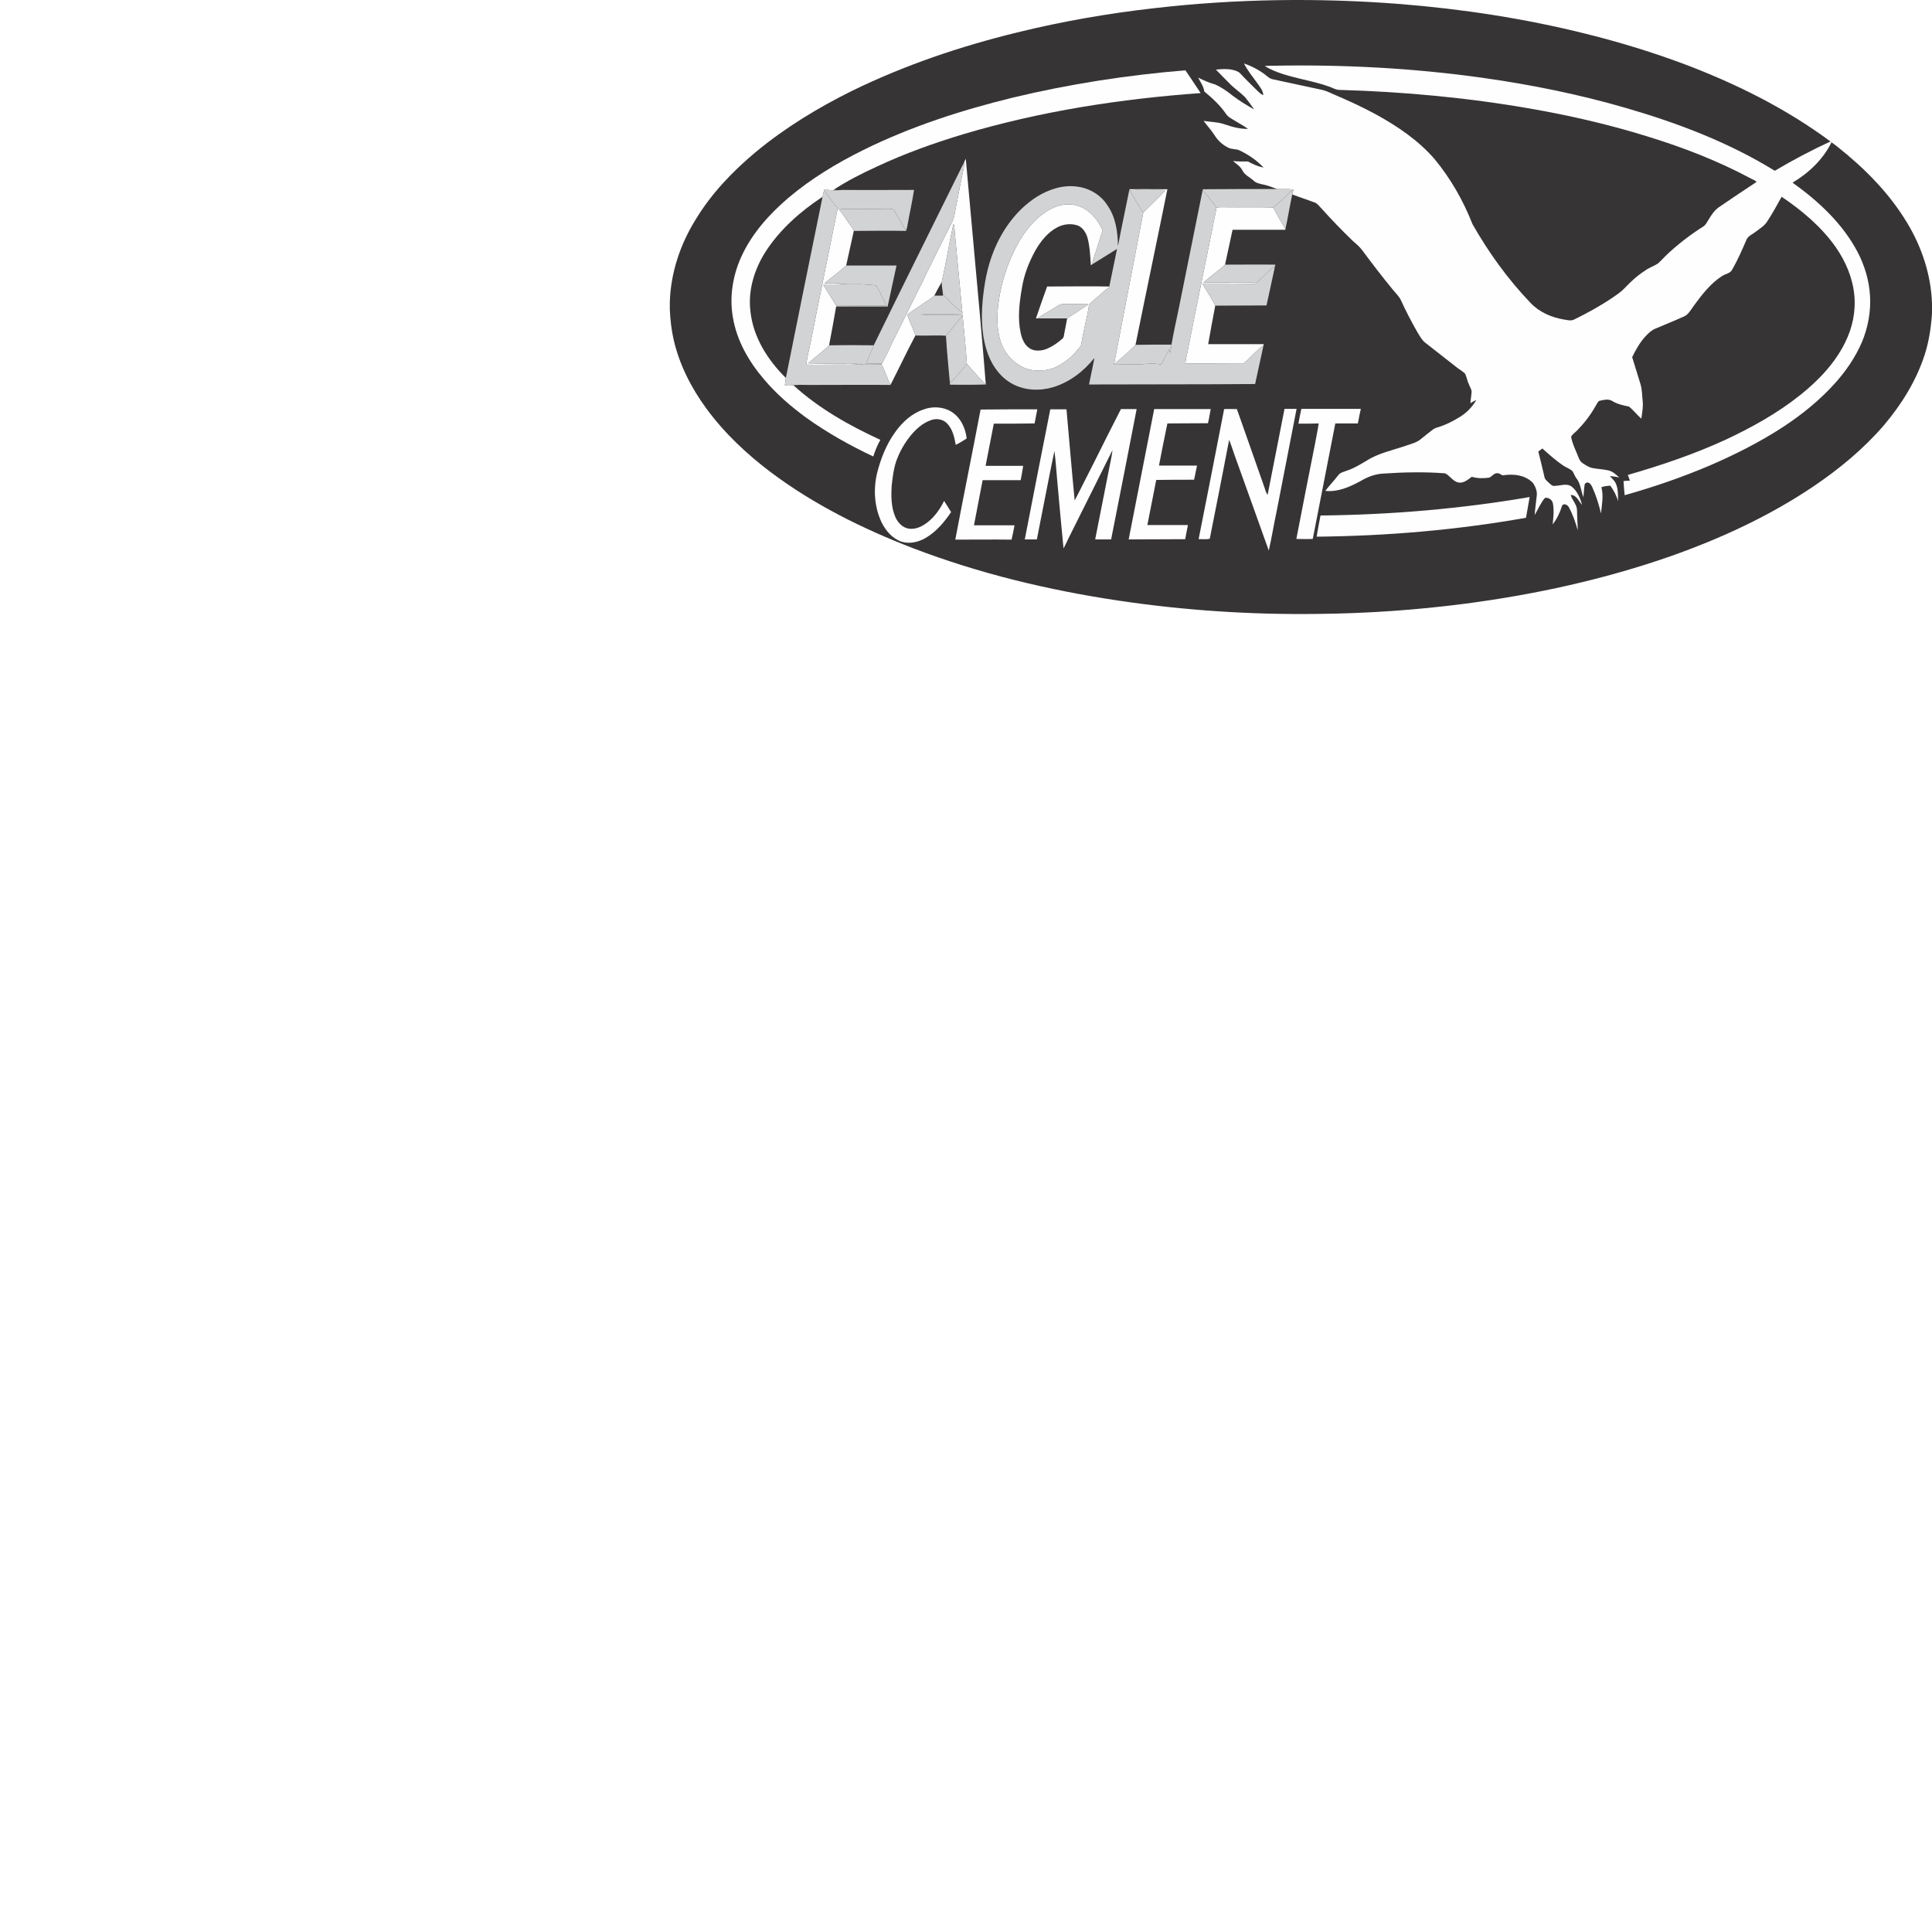
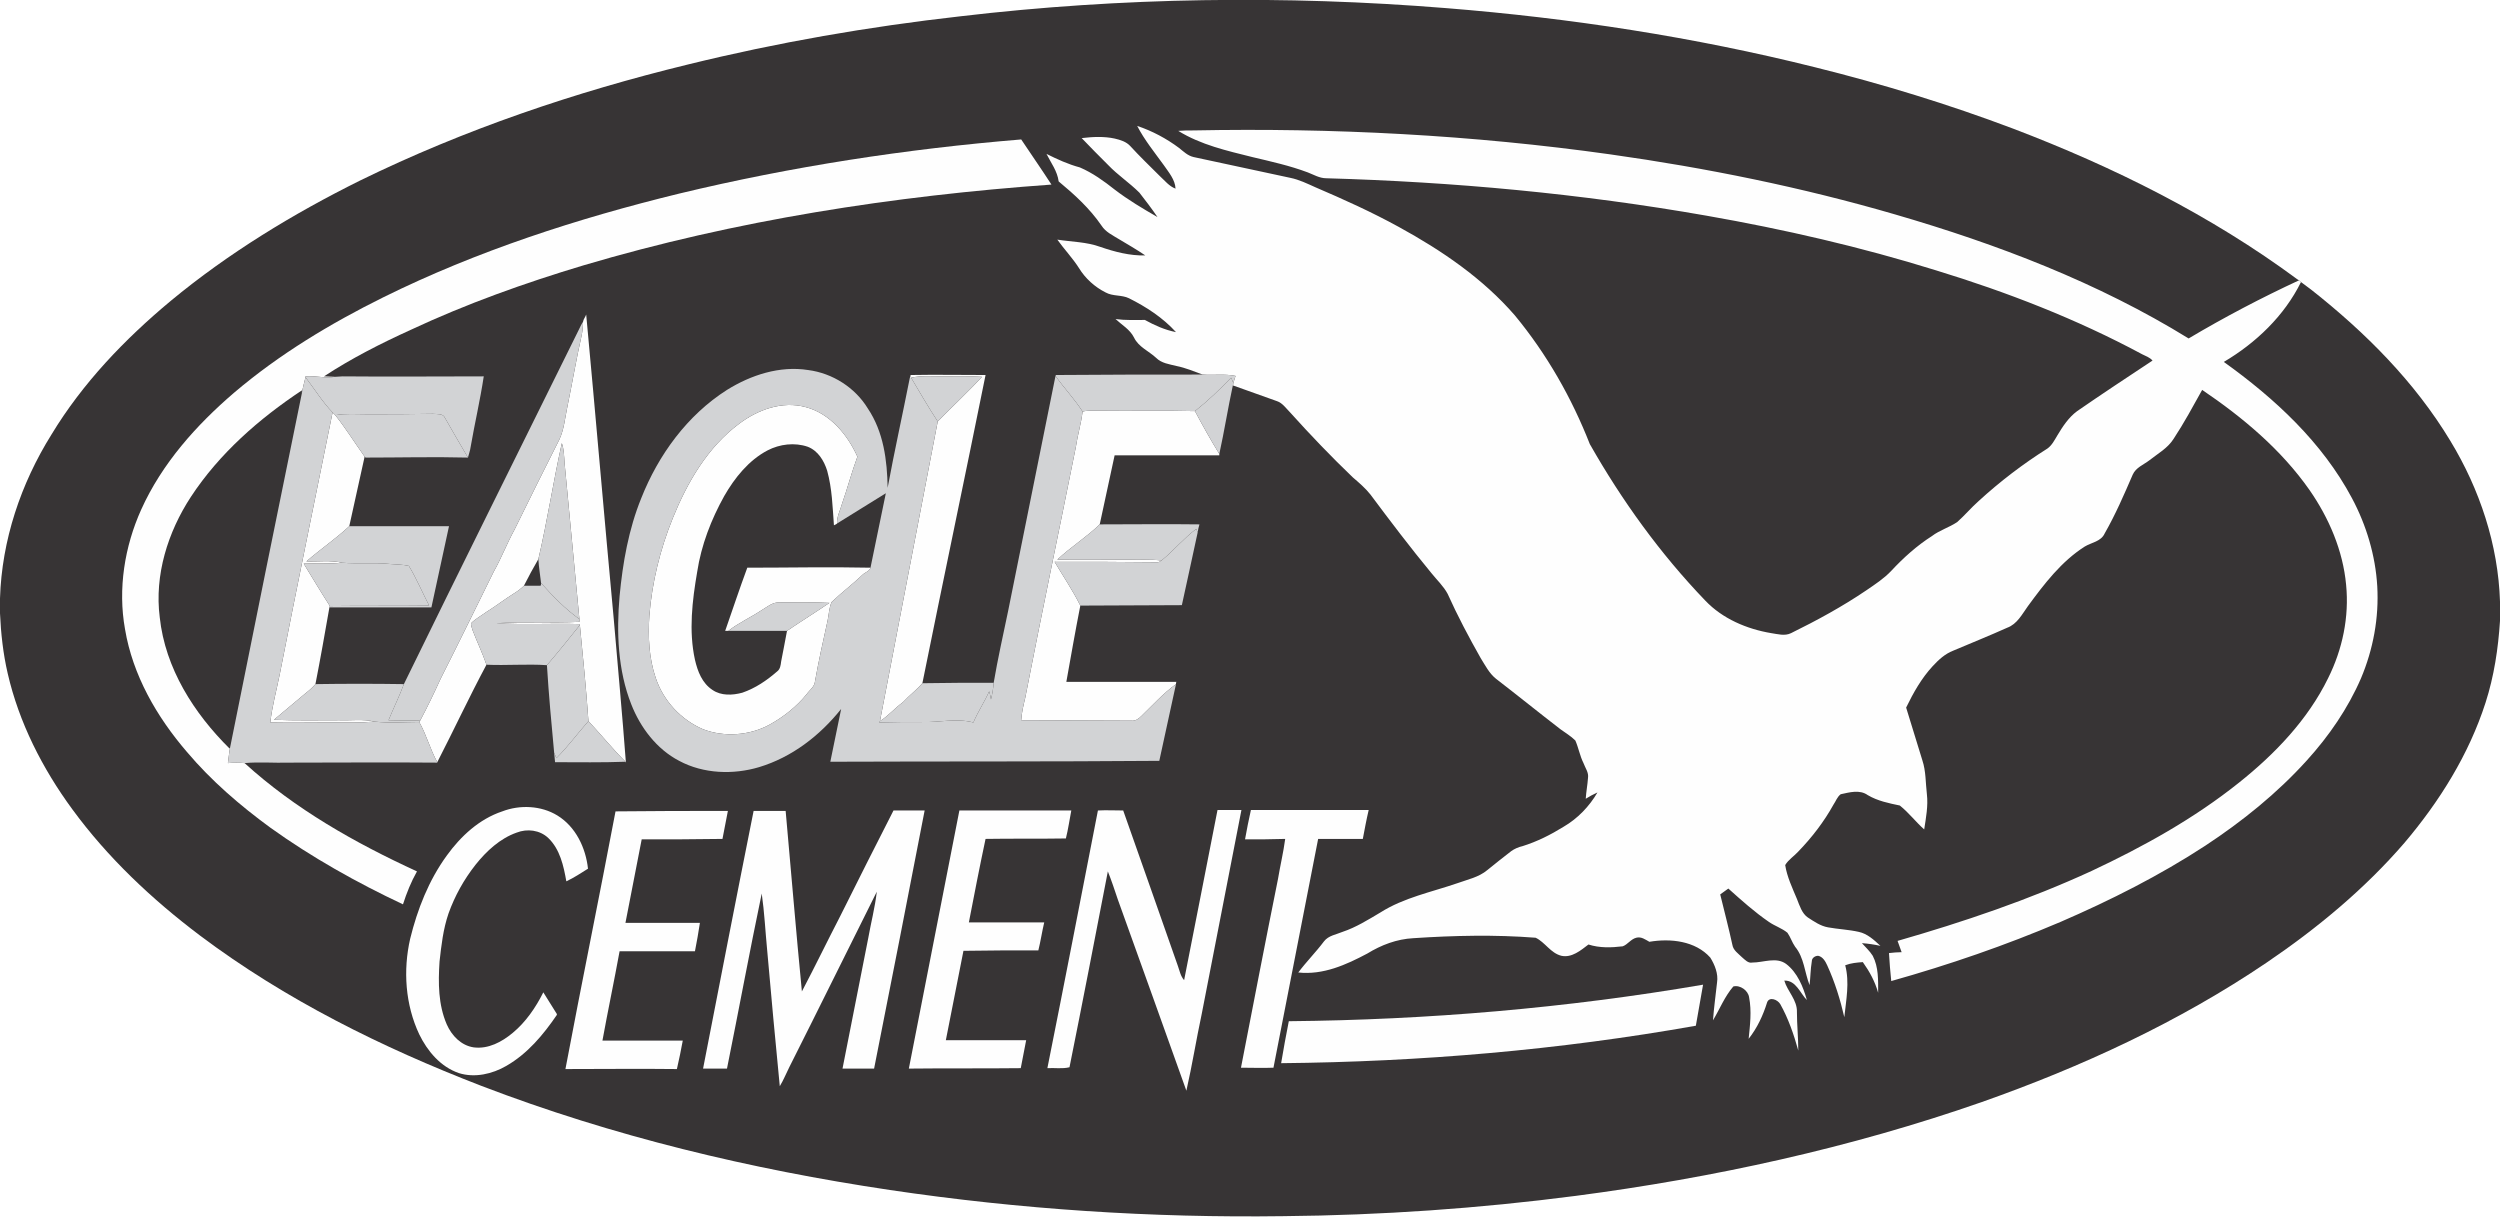
- <svg xmlns="http://www.w3.org/2000/svg" xml:space="preserve" width="84.8mm" height="84.026mm" version="1.1" style="clip-rule:evenodd;fill-rule:evenodd;image-rendering:optimizeQuality;shape-rendering:geometricPrecision;text-rendering:geometricPrecision" viewBox="0 0 8480.001 8402.596" id="svg35">
-   <defs id="defs1">
-     <style type="text/css" id="style1">
+ <svg xmlns="http://www.w3.org/2000/svg" xml:space="preserve" width="55.397mm" height="26.949mm" version="1.1" style="shape-rendering:geometricPrecision; text-rendering:geometricPrecision; image-rendering:optimizeQuality; fill-rule:evenodd; clip-rule:evenodd" viewBox="0 0 5540 2695">
+   <defs>
+     <style type="text/css">
   
-     .fil0 {fill:none}
-     .fil1 {fill:#373435}
-     .fil2 {fill:#FEFEFE;fill-rule:nonzero}
-     .fil3 {fill:#D2D3D5;fill-rule:nonzero}
+     .fil3 {fill:none;fill-rule:nonzero}
+     .fil0 {fill:#373435}
+     .fil2 {fill:#D2D3D5;fill-rule:nonzero}
+     .fil1 {fill:#FEFEFE;fill-rule:nonzero}
   
  </style>
-     <clipPath id="id0">
-       <path d="m 12047,12771 c 149,37 296,82 439,136 223,85 438,192 630,334 v 0 0 c 2,1 3,2 4,2 v 1 l 4,3 v 0 c 8,6 16,12 24,18 v 0 c 119,94 228,203 307,334 65,107 106,230 110,356 v 43 c -4,61 -13,122 -32,181 -37,115 -102,219 -180,311 -88,102 -193,189 -305,265 -195,132 -410,231 -631,309 -292,102 -595,168 -900,208 -215,28 -431,43 -648,45 -291,4 -583,-15 -872,-58 -309,-46 -614,-119 -906,-231 -220,-85 -434,-191 -623,-333 -106,-80 -204,-172 -283,-280 -66,-90 -118,-192 -143,-301 -10,-43 -15,-88 -17,-133 v -33 c 4,-129 46,-254 114,-363 69,-114 162,-211 264,-296 128,-106 271,-193 420,-267 231,-113 476,-196 726,-257 199,-49 401,-84 605,-107 357,-41 717,-46 1076,-18 275,22 549,64 817,131 z" id="path1" />
-     </clipPath>
  </defs>
-   <g id="Layer_x0020_1" transform="translate(-5085,-12622.405)">
-     <rect class="fil0" x="5085" y="13666" width="7359" height="7359" id="rect1" />
-     <path class="fil1" d="m 12047,12771 c 149,37 296,82 439,136 223,85 438,192 630,334 v 0 0 c 2,1 3,2 4,2 v 1 l 4,3 v 0 c 8,6 16,12 24,18 v 0 c 119,94 228,203 307,334 65,107 106,230 110,356 v 43 c -4,61 -13,122 -32,181 -37,115 -102,219 -180,311 -88,102 -193,189 -305,265 -195,132 -410,231 -631,309 -292,102 -595,168 -900,208 -215,28 -431,43 -648,45 -291,4 -583,-15 -872,-58 -309,-46 -614,-119 -906,-231 -220,-85 -434,-191 -623,-333 -106,-80 -204,-172 -283,-280 -66,-90 -118,-192 -143,-301 -10,-43 -15,-88 -17,-133 v -33 c 4,-129 46,-254 114,-363 69,-114 162,-211 264,-296 128,-106 271,-193 420,-267 231,-113 476,-196 726,-257 199,-49 401,-84 605,-107 357,-41 717,-46 1076,-18 275,22 549,64 817,131 z" id="path2" />
-     <g clip-path="url(#id0)" id="g35">
+   <g id="Layer_x0020_1">
+     <g id="_1011253976">
+       <path id="path2" class="fil0" d="M4022 149c149,37 296,82 439,136 223,85 438,192 630,334l0 0 0 0c2,1 3,2 4,2l0 1 4 3 0 0c8,6 16,12 24,18l0 0c119,94 228,203 307,334 65,107 106,230 110,356l0 43c-4,61 -13,122 -32,181 -37,115 -102,219 -180,311 -88,102 -193,189 -305,265 -195,132 -410,231 -631,309 -292,102 -595,168 -900,208 -215,28 -431,43 -648,45 -291,4 -583,-15 -872,-58 -309,-46 -614,-119 -906,-231 -220,-85 -434,-191 -623,-333 -106,-80 -204,-172 -283,-280 -66,-90 -118,-192 -143,-301 -10,-43 -15,-88 -17,-133l0 -33c4,-129 46,-254 114,-363 69,-114 162,-211 264,-296 128,-106 271,-193 420,-267 231,-113 476,-196 726,-257 199,-49 401,-84 605,-107 357,-42 717,-47 1076,-18 275,22 549,64 817,131z" />
      <g id="_1719560304">
        <g id="g15">
-           <path id="1" class="fil2" d="m 10545,12901 c 33,11 65,28 93,49 10,8 19,17 32,20 71,15 143,31 214,46 20,4 38,13 56,21 63,27 125,55 185,88 95,52 186,114 257,196 71,86 126,183 166,285 71,125 156,243 256,347 38,40 92,63 146,72 14,2 30,7 44,0 57,-28 114,-59 167,-95 19,-13 39,-26 55,-43 27,-29 57,-56 90,-77 17,-13 38,-19 56,-31 17,-15 31,-32 48,-47 47,-43 98,-82 152,-116 10,-7 16,-19 22,-29 12,-20 25,-40 44,-54 55,-38 111,-75 167,-112 -6,-7 -15,-10 -23,-14 -145,-78 -300,-138 -457,-186 -167,-52 -337,-91 -508,-121 -279,-49 -561,-75 -843,-83 -15,0 -28,-8 -41,-13 -40,-15 -81,-24 -123,-34 -56,-14 -114,-27 -164,-58 11,-1 22,-1 34,-1 308,-6 617,10 923,53 213,30 425,73 631,133 227,66 450,151 651,275 79,-47 161,-90 245,-129 2,0 5,-2 7,-2 -1,1 -2,4 -3,6 -37,75 -100,135 -171,177 113,81 218,178 284,302 32,60 52,127 56,195 4,70 -9,140 -36,204 -29,67 -71,128 -120,182 -66,73 -143,135 -225,189 -101,66 -210,121 -321,169 -122,52 -247,95 -375,131 -2,-21 -4,-41 -5,-62 9,-1 19,-2 28,-2 -3,-8 -6,-17 -9,-25 146,-42 291,-91 430,-155 115,-54 227,-116 327,-196 79,-63 152,-139 197,-231 32,-64 47,-136 40,-207 -7,-76 -38,-148 -81,-210 -63,-90 -148,-161 -238,-222 -20,36 -40,73 -63,108 -13,21 -35,33 -54,48 -13,10 -30,16 -37,32 -19,44 -38,88 -62,130 -8,18 -29,20 -44,29 -52,33 -90,83 -126,132 -13,18 -24,40 -46,48 -40,18 -80,34 -120,51 -18,7 -32,20 -45,34 -25,27 -43,59 -59,92 12,39 24,78 36,117 8,24 7,50 10,75 3,26 -2,52 -6,78 -19,-17 -34,-37 -54,-53 -24,-5 -49,-10 -71,-23 -18,-13 -41,-6 -60,-2 -8,6 -11,16 -16,23 -21,38 -48,73 -78,104 -9,10 -22,18 -29,30 4,26 16,51 26,75 6,15 11,32 24,41 14,9 28,19 45,22 22,4 46,5 68,10 19,4 34,18 48,31 -14,-3 -27,-5 -41,-6 8,9 17,17 24,28 13,25 12,54 12,82 -7,-25 -19,-47 -34,-68 -13,1 -26,2 -39,7 10,38 2,77 -2,115 -9,-39 -21,-78 -38,-115 -4,-9 -10,-19 -20,-21 -7,0 -14,5 -14,12 -3,18 -3,36 -5,53 -11,-28 -12,-61 -32,-85 -7,-10 -10,-21 -17,-31 -12,-10 -28,-15 -41,-24 -32,-22 -61,-48 -90,-74 -6,4 -12,9 -18,13 9,37 19,75 27,112 2,12 13,19 21,27 7,6 14,14 23,12 25,0 53,-13 75,3 25,19 38,51 46,80 -15,-15 -24,-44 -50,-43 7,24 29,43 28,70 0,28 3,56 3,85 -10,-36 -22,-71 -40,-103 -6,-10 -24,-17 -29,-4 -9,29 -22,57 -41,81 3,-30 7,-61 1,-92 -2,-15 -20,-28 -35,-24 -19,22 -30,50 -45,75 2,-28 6,-56 9,-84 3,-19 -5,-39 -15,-55 -33,-37 -88,-43 -135,-35 -9,-5 -18,-12 -29,-9 -12,3 -19,15 -30,19 -25,3 -51,4 -76,-4 -17,13 -37,30 -60,25 -24,-6 -36,-30 -57,-40 -90,-7 -181,-5 -271,1 -37,2 -71,15 -102,34 -47,25 -98,48 -153,42 18,-24 39,-45 57,-69 10,-13 27,-15 41,-21 30,-10 57,-27 84,-43 52,-33 113,-45 171,-65 22,-8 47,-13 66,-29 17,-14 35,-28 53,-42 7,-5 16,-9 25,-11 32,-10 62,-25 91,-43 31,-18 57,-45 75,-76 -9,4 -18,9 -26,14 1,-16 4,-31 5,-46 2,-12 -6,-22 -10,-33 -8,-16 -11,-34 -18,-50 -10,-10 -22,-17 -33,-25 -48,-37 -95,-75 -143,-112 -15,-12 -24,-30 -34,-46 -26,-46 -51,-93 -73,-142 -9,-17 -24,-31 -36,-46 -47,-57 -91,-115 -135,-174 -11,-14 -25,-26 -39,-38 -48,-46 -94,-94 -139,-144 -9,-9 -17,-21 -29,-25 -33,-12 -65,-23 -98,-35 1,-1 1,-4 1,-5 2,-5 3,-11 5,-16 -24,-5 -49,-1 -73,-3 -19,-7 -38,-15 -58,-19 -16,-4 -33,-6 -45,-18 -16,-15 -39,-24 -49,-45 -9,-18 -27,-28 -41,-41 22,3 44,2 65,2 22,12 44,22 69,27 -29,-32 -66,-56 -104,-75 -16,-8 -36,-4 -52,-13 -24,-12 -45,-31 -59,-54 -14,-22 -33,-42 -48,-63 32,5 65,5 95,16 32,11 66,20 100,19 -19,-13 -40,-25 -60,-37 -13,-8 -28,-15 -37,-29 -26,-38 -60,-69 -95,-98 -3,-23 -17,-41 -27,-61 24,12 48,23 74,30 28,12 53,30 77,49 30,23 62,42 95,61 -13,-19 -26,-36 -40,-54 -22,-22 -48,-39 -69,-61 -20,-20 -40,-40 -59,-60 25,-3 50,-4 73,1 13,3 26,7 35,17 21,23 43,44 65,66 11,10 21,23 35,28 -1,-20 -15,-36 -26,-52 -21,-29 -43,-56 -59,-87 z" />
-           <path class="fil2" d="m 9530,13051 c 249,-60 503,-99 758,-120 22,33 45,66 67,100 -350,25 -700,79 -1037,179 -130,39 -259,85 -383,143 -66,30 -131,63 -192,103 8,0 16,1 24,1 -21,4 -43,-3 -65,-1 v 2 c -3,12 -6,23 -8,35 v -6 c -95,63 -183,140 -246,236 -51,78 -81,173 -69,267 12,113 76,213 155,291 1,-2 2,-6 2,-8 -3,13 -4,26 -6,40 12,-1 25,-1 37,0 112,102 245,177 382,240 -13,23 -23,48 -31,73 -102,-48 -202,-104 -294,-170 -67,-49 -131,-104 -185,-168 -67,-78 -120,-170 -137,-272 -16,-89 -1,-183 36,-265 46,-102 122,-187 206,-259 100,-85 213,-153 330,-211 208,-103 431,-175 656,-230 z" id="path3" />
-           <path class="fil2" d="m 9317,13335 c 1,-6 5,-10 7,-16 21,225 40,449 61,674 9,106 19,212 27,319 l -1,-2 c -29,-29 -54,-60 -82,-90 -5,-71 -12,-142 -19,-213 v -2 c -62,-2 -123,2 -185,-2 61,-4 123,0 184,-3 0,-1 0,-5 0,-6 -11,-116 -22,-231 -33,-347 -1,-14 -1,-29 -6,-43 -19,85 -32,172 -52,257 -11,19 -22,39 -32,59 -7,7 -14,12 -22,17 -21,13 -40,28 -61,41 -11,8 -24,15 -34,25 -1,5 2,10 3,15 10,26 22,51 31,77 -38,71 -72,144 -109,216 -16,-29 -24,-61 -40,-89 l 2,-3 c 16,-30 31,-61 45,-92 40,-79 79,-159 118,-238 17,-30 29,-62 46,-93 33,-67 66,-134 100,-201 10,-22 12,-46 17,-70 11,-53 20,-107 32,-160 2,-10 3,-20 3,-30 z" id="path4" />
-           <path class="fil2" d="m 10043,13453 c 55,-1 111,0 166,0 -46,228 -94,455 -140,683 -13,15 -29,27 -43,42 -18,13 -32,30 -51,42 43,-221 85,-443 128,-664 32,-33 67,-65 98,-99 -30,-2 -60,-1 -91,-1 -22,0 -44,-2 -66,3 l -3,1 c 1,-2 2,-5 2,-7 z" id="path5" />
-           <path class="fil2" d="m 9663,13561 c 41,-31 95,-51 147,-37 54,14 93,61 115,110 -13,35 -22,70 -34,104 -4,15 -12,29 -11,44 -2,2 -5,3 -7,4 -3,-40 -4,-81 -15,-121 -7,-22 -20,-44 -43,-53 -29,-10 -62,-6 -89,8 -42,22 -73,61 -96,101 -29,52 -51,109 -60,168 -11,64 -19,131 -5,195 6,26 16,52 39,67 19,13 44,12 66,6 29,-10 54,-27 77,-47 7,-5 8,-14 9,-22 4,-22 9,-45 13,-68 31,-21 63,-41 94,-62 -37,-2 -75,-1 -113,-1 -14,0 -25,10 -37,17 -24,16 -51,28 -74,46 -1,0 -5,0 -7,0 16,-46 32,-94 49,-140 91,0 182,-2 273,0 -2,8 -12,10 -18,16 -22,21 -46,39 -68,60 -6,13 -6,27 -9,41 -10,45 -20,90 -28,135 -1,12 -12,19 -19,29 -22,27 -51,50 -82,67 -44,24 -100,28 -147,10 -49,-21 -88,-63 -105,-114 -15,-44 -17,-91 -14,-138 6,-74 24,-147 52,-216 32,-79 77,-157 147,-209 z" id="path6" />
-           <path class="fil2" d="m 10424,13534 c 12,-3 26,-2 39,-2 70,1 140,-1 210,1 17,32 35,64 54,95 v 3 c -77,0 -154,0 -232,0 -11,51 -22,102 -33,153 -29,28 -64,50 -94,78 52,1 104,0 156,0 25,1 50,-1 75,2 -3,2 -6,4 -9,4 -76,-1 -152,-1 -228,-1 19,32 40,63 57,97 -11,56 -21,113 -31,169 81,0 162,0 244,0 -1,1 -1,4 -1,5 -29,21 -52,47 -77,71 -6,6 -13,11 -22,10 -82,0 -163,-1 -244,-1 1,-17 5,-33 9,-50 36,-185 75,-370 112,-555 4,-27 12,-53 15,-79 z" id="path7" />
-           <path class="fil2" d="m 8762,13536 c 2,2 4,4 6,6 23,29 43,61 65,92 -11,51 -23,103 -34,154 -30,28 -64,51 -95,78 27,1 53,-3 79,3 -29,3 -57,1 -85,2 19,31 38,63 58,94 l -1,3 c -10,57 -20,114 -31,170 -7,8 -15,15 -24,22 -23,19 -45,38 -68,57 48,2 97,1 145,1 26,1 52,-3 78,3 -31,3 -62,2 -92,2 -47,0 -93,1 -139,0 4,-36 14,-72 21,-107 38,-194 78,-387 117,-580 z" id="path8" />
-           <path class="fil2" d="m 9138,14420 c 39,-15 86,-13 122,9 41,25 63,72 68,118 -16,10 -31,20 -48,28 -6,-34 -14,-71 -40,-96 -19,-18 -47,-21 -70,-12 -37,13 -67,41 -91,71 -26,33 -46,69 -60,108 -12,35 -16,71 -20,107 -3,47 -3,95 16,139 11,25 32,47 60,51 32,4 62,-12 86,-32 29,-24 51,-56 68,-90 10,16 20,32 30,48 v 2 c -30,44 -65,86 -112,113 -31,18 -70,27 -105,16 -41,-14 -70,-49 -88,-86 -31,-66 -36,-142 -20,-212 16,-65 41,-129 81,-184 31,-43 72,-81 123,-98 z" id="path9" />
-           <path class="fil2" d="m 9389,14420 c 83,-1 166,-1 249,-1 -4,21 -8,41 -12,62 -60,1 -119,1 -179,1 -12,62 -24,123 -36,185 55,0 110,0 165,0 -3,21 -7,42 -11,63 -56,0 -111,0 -167,0 -12,66 -26,132 -38,198 59,0 119,0 178,0 -4,21 -8,42 -13,63 -82,-1 -165,0 -247,0 36,-191 75,-381 111,-571 z" id="path10" />
-           <path class="fil2" d="m 9695,14419 c 24,0 47,0 71,0 12,133 23,267 36,400 29,-55 56,-111 85,-167 39,-78 78,-156 118,-234 23,0 46,0 69,0 -37,191 -74,381 -112,572 -23,0 -46,0 -70,0 19,-96 38,-193 57,-289 6,-34 15,-68 19,-103 -65,130 -129,260 -194,389 -7,14 -13,29 -21,42 -10,-101 -19,-201 -28,-302 -4,-41 -6,-83 -12,-125 -27,129 -51,259 -77,388 -18,0 -35,0 -53,0 37,-190 74,-381 112,-571 z" id="path11" />
-           <path class="fil2" d="m 10151,14418 c 83,0 165,0 248,0 -4,21 -7,42 -12,62 -60,1 -119,0 -178,1 -13,61 -25,123 -37,185 56,0 111,0 167,0 -5,21 -8,42 -13,62 -55,0 -111,0 -166,1 -13,66 -26,132 -39,198 60,0 119,0 178,0 -4,21 -8,41 -12,62 -82,1 -165,0 -248,1 37,-191 75,-381 112,-572 z" id="path12" />
-           <path class="fil2" d="m 10346,14989 c 38,-190 75,-381 112,-571 19,-1 37,0 56,0 40,114 81,229 121,344 4,11 6,23 14,32 25,-125 49,-251 74,-377 18,0 36,0 53,0 -29,151 -59,301 -88,452 -12,56 -21,113 -34,170 -51,-142 -101,-283 -152,-424 -7,-21 -14,-42 -22,-62 -28,145 -56,290 -85,434 -16,4 -33,1 -49,2 z" id="path13" />
-           <path class="fil2" d="m 10797,14417 c 87,0 174,0 261,0 -5,21 -9,43 -13,64 -33,0 -66,0 -99,0 -33,169 -66,338 -99,507 -24,1 -48,0 -72,0 27,-139 54,-279 82,-418 5,-30 12,-59 16,-89 -29,1 -59,1 -89,1 4,-22 8,-43 13,-65 z" id="path14" />
-           <path class="fil2" d="m 10881,14885 c 308,-3 615,-29 918,-81 -5,30 -11,61 -16,91 -304,54 -611,80 -919,83 5,-31 11,-62 17,-93 z" id="path15" />
+           <path id="_1" class="fil1" d="M2520 279c33,11 65,28 93,49 10,8 19,17 32,20 71,15 143,31 214,46 20,4 38,13 56,21 63,27 125,55 185,88 95,52 186,114 257,196 71,86 126,183 166,285 71,125 156,243 256,347 38,40 92,63 146,72 14,2 30,7 44,0 57,-28 114,-59 167,-95 19,-13 39,-26 55,-43 27,-29 57,-56 90,-77 17,-13 38,-19 56,-31 17,-15 31,-32 48,-47 47,-43 98,-82 152,-116 10,-7 16,-19 22,-29 12,-20 25,-40 44,-54 55,-38 111,-75 167,-112 -6,-7 -15,-10 -23,-14 -145,-78 -300,-138 -457,-186 -167,-52 -337,-91 -508,-121 -279,-49 -561,-75 -843,-83 -15,0 -28,-8 -41,-13 -40,-15 -81,-24 -123,-34 -56,-14 -114,-27 -164,-58 11,-1 22,-1 34,-1 308,-6 617,10 923,53 213,30 425,73 631,133 227,66 450,151 651,275 79,-47 161,-90 245,-129l0 1 4 3c-37,75 -100,135 -171,177 113,81 218,178 284,302 32,60 52,127 56,195 4,70 -9,140 -36,204 -29,67 -71,128 -120,182 -66,73 -143,135 -225,189 -101,66 -210,121 -321,169 -122,52 -247,95 -375,131 -2,-21 -4,-41 -5,-62 9,-1 19,-2 28,-2 -3,-8 -6,-17 -9,-25 146,-42 291,-91 430,-155 115,-54 227,-116 327,-196 79,-63 152,-139 197,-231 32,-64 47,-136 40,-207 -7,-76 -38,-148 -81,-210 -63,-90 -148,-161 -238,-222 -20,36 -40,73 -63,108 -13,21 -35,33 -54,48 -13,10 -30,16 -37,32 -19,44 -38,88 -62,130 -8,18 -29,20 -44,29 -52,33 -90,83 -126,132 -13,18 -24,40 -46,48 -40,18 -80,34 -120,51 -18,7 -32,20 -45,34 -25,27 -43,59 -59,92 12,39 24,78 36,117 8,24 7,50 10,75 3,26 -2,52 -6,78 -19,-17 -34,-37 -54,-53 -24,-5 -49,-10 -71,-23 -18,-13 -41,-6 -60,-2 -8,6 -11,16 -16,23 -21,38 -48,73 -78,104 -9,10 -22,18 -29,30 4,26 16,51 26,75 6,15 11,32 24,41 14,9 28,19 45,22 22,4 46,5 68,10 19,4 34,18 48,31 -14,-3 -27,-5 -41,-6 8,9 17,17 24,28 13,25 12,54 12,82 -7,-25 -19,-47 -34,-68 -13,1 -26,2 -39,7 10,38 2,77 -2,115 -9,-39 -21,-78 -38,-115 -4,-9 -10,-19 -20,-21 -7,0 -14,5 -14,12 -3,18 -3,36 -5,53 -11,-28 -12,-61 -32,-85 -7,-10 -10,-21 -17,-31 -12,-10 -28,-15 -41,-24 -32,-22 -61,-48 -90,-74 -6,4 -12,9 -18,13 9,37 19,75 27,112 2,12 13,19 21,27 7,6 14,14 23,12 25,0 53,-13 75,3 25,19 38,51 46,80 -15,-15 -24,-44 -50,-43 7,24 29,43 28,70 0,28 3,56 3,85 -10,-36 -22,-71 -40,-103 -6,-10 -24,-17 -29,-4 -9,29 -22,57 -41,81 3,-30 7,-61 1,-92 -2,-15 -20,-28 -35,-24 -19,22 -30,50 -45,75 2,-28 6,-56 9,-84 3,-19 -5,-39 -15,-55 -33,-37 -88,-43 -135,-35 -9,-5 -18,-12 -29,-9 -12,3 -19,15 -30,19 -25,3 -51,4 -76,-4 -17,13 -37,30 -60,25 -24,-6 -36,-30 -57,-40 -90,-7 -181,-5 -271,1 -37,2 -71,15 -102,34 -47,25 -98,48 -153,42 18,-24 39,-45 57,-69 10,-13 27,-15 41,-21 30,-10 57,-27 84,-43 52,-33 113,-45 171,-65 22,-8 47,-13 66,-29 17,-14 35,-28 53,-42 7,-5 16,-9 25,-11 32,-10 62,-25 91,-43 31,-18 57,-45 75,-76 -9,4 -18,9 -26,14 1,-16 4,-31 5,-46 2,-12 -6,-22 -10,-33 -8,-16 -11,-34 -18,-50 -10,-10 -22,-17 -33,-25 -48,-37 -95,-75 -143,-112 -15,-12 -24,-30 -34,-46 -26,-46 -51,-93 -73,-142 -9,-17 -24,-31 -36,-46 -47,-57 -91,-115 -135,-174 -11,-14 -25,-26 -39,-38 -48,-46 -94,-94 -139,-144 -9,-9 -17,-21 -29,-25 -33,-12 -65,-23 -98,-35 1,-1 1,-4 1,-5 2,-5 3,-11 5,-16 -24,-5 -49,-1 -73,-3 -19,-7 -38,-15 -58,-19 -16,-4 -33,-6 -45,-18 -16,-15 -39,-24 -49,-45 -9,-18 -27,-28 -41,-41 22,3 44,2 65,2 22,12 44,22 69,27 -29,-32 -66,-56 -104,-75 -16,-8 -36,-4 -52,-13 -24,-12 -45,-31 -59,-54 -14,-22 -33,-42 -48,-63 32,5 65,5 95,16 32,11 66,20 100,19 -19,-13 -40,-25 -60,-37 -13,-8 -28,-15 -37,-29 -26,-38 -60,-69 -95,-98 -3,-23 -17,-41 -27,-61 24,12 48,23 74,30 28,12 53,30 77,49 30,23 62,42 95,61 -13,-19 -26,-36 -40,-54 -22,-22 -48,-39 -69,-61 -20,-20 -40,-40 -59,-60 25,-3 50,-4 73,1 13,3 26,7 35,17 21,23 43,44 65,66 11,10 21,23 35,28 -1,-20 -15,-36 -26,-52 -21,-29 -43,-56 -59,-87z" />
+           <path id="path3" class="fil1" d="M1505 429c249,-60 503,-99 758,-120 22,33 45,66 67,100 -350,25 -700,79 -1037,179 -130,39 -259,85 -383,143 -66,30 -131,63 -192,103 8,0 16,1 24,1 -21,4 -43,-3 -65,-1l0 2c-3,12 -6,23 -8,35l0 -6c-95,63 -183,140 -246,236 -51,78 -81,173 -69,267 12,113 76,213 155,291 1,-2 2,-6 2,-8 -3,13 -4,26 -6,40 12,-1 25,-1 37,0 112,102 245,177 382,240 -13,23 -23,48 -31,73 -102,-48 -202,-104 -294,-170 -67,-49 -131,-104 -185,-168 -67,-78 -120,-170 -137,-272 -16,-89 -1,-183 36,-265 46,-102 122,-187 206,-259 100,-85 213,-153 330,-211 208,-103 431,-175 656,-230z" />
+           <path id="path4" class="fil1" d="M1292 713c1,-6 5,-10 7,-16 21,225 40,449 61,674 9,106 19,212 27,319l-1 -2c-29,-29 -54,-60 -82,-90 -5,-71 -12,-142 -19,-213l0 -2c-62,-2 -123,2 -185,-2 61,-4 123,0 184,-3 0,-1 0,-5 0,-6 -11,-116 -22,-231 -33,-347 -1,-14 -1,-29 -6,-43 -19,85 -32,172 -52,257 -11,19 -22,39 -32,59 -7,7 -14,12 -22,17 -21,13 -40,28 -61,41 -11,8 -24,15 -34,25 -1,5 2,10 3,15 10,26 22,51 31,77 -38,71 -72,144 -109,216 -16,-29 -24,-61 -40,-89l2 -3c16,-30 31,-61 45,-92 40,-79 79,-159 118,-238 17,-30 29,-62 46,-93 33,-67 66,-134 100,-201 10,-22 12,-46 17,-70 11,-53 20,-107 32,-160 2,-10 3,-20 3,-30z" />
+           <path id="path5" class="fil1" d="M2018 831c55,-1 111,0 166,0 -46,228 -94,455 -140,683 -13,15 -29,27 -43,42 -18,13 -32,30 -51,42 43,-221 85,-443 128,-664 32,-33 67,-65 98,-99 -30,-2 -60,-1 -91,-1 -22,0 -44,-2 -66,3l-3 1c1,-2 2,-5 2,-7z" />
+           <path id="path6" class="fil1" d="M1638 939c41,-31 95,-51 147,-37 54,14 93,61 115,110 -13,35 -22,70 -34,104 -4,15 -12,29 -11,44 -2,2 -5,3 -7,4 -3,-40 -4,-81 -15,-121 -7,-22 -20,-44 -43,-53 -29,-10 -62,-6 -89,8 -42,22 -73,61 -96,101 -29,52 -51,109 -60,168 -11,64 -19,131 -5,195 6,26 16,52 39,67 19,13 44,12 66,6 29,-10 54,-27 77,-47 7,-5 8,-14 9,-22 4,-22 9,-45 13,-68 31,-21 63,-41 94,-62 -37,-2 -75,-1 -113,-1 -14,0 -25,10 -37,17 -24,16 -51,28 -74,46 -1,0 -5,0 -7,0 16,-46 32,-94 49,-140 91,0 182,-2 273,0 -2,8 -12,10 -18,16 -22,21 -46,39 -68,60 -6,13 -6,27 -9,41 -10,45 -20,90 -28,135 -1,12 -12,19 -19,29 -22,27 -51,50 -82,67 -44,24 -100,28 -147,10 -49,-21 -88,-63 -105,-114 -15,-44 -17,-91 -14,-138 6,-74 24,-147 52,-216 32,-79 77,-157 147,-209z" />
+           <path id="path7" class="fil1" d="M2399 912c12,-3 26,-2 39,-2 70,1 140,-1 210,1 17,32 35,64 54,95l0 3c-77,0 -154,0 -232,0 -11,51 -22,102 -33,153 -29,28 -64,50 -94,78 52,1 104,0 156,0 25,1 50,-1 75,2 -3,2 -6,4 -9,4 -76,-1 -152,-1 -228,-1 19,32 40,63 57,97 -11,56 -21,113 -31,169 81,0 162,0 244,0 -1,1 -1,4 -1,5 -29,21 -52,47 -77,71 -6,6 -13,11 -22,10 -82,0 -163,-1 -244,-1 1,-17 5,-33 9,-50 36,-185 75,-370 112,-555 4,-27 12,-53 15,-79z" />
+           <path id="path8" class="fil1" d="M737 914c2,2 4,4 6,6 23,29 43,61 65,92 -11,51 -23,103 -34,154 -30,28 -64,51 -95,78 27,1 53,-3 79,3 -29,3 -57,1 -85,2 19,31 38,63 58,94l-1 3c-10,57 -20,114 -31,170 -7,8 -15,15 -24,22 -23,19 -45,38 -68,57 48,2 97,1 145,1 26,1 52,-3 78,3 -31,3 -62,2 -92,2 -47,0 -93,1 -139,0 4,-36 14,-72 21,-107 38,-194 78,-387 117,-580z" />
+           <path id="path9" class="fil1" d="M1113 1798c39,-15 86,-13 122,9 41,25 63,72 68,118 -16,10 -31,20 -48,28 -6,-34 -14,-71 -40,-96 -19,-18 -47,-21 -70,-12 -37,13 -67,41 -91,71 -26,33 -46,69 -60,108 -12,35 -16,71 -20,107 -3,47 -3,95 16,139 11,25 32,47 60,51 32,4 62,-12 86,-32 29,-24 51,-56 68,-90 10,16 20,32 30,48l0 2c-30,44 -65,86 -112,113 -31,18 -70,27 -105,16 -41,-14 -70,-49 -88,-86 -31,-66 -36,-142 -20,-212 16,-65 41,-129 81,-184 31,-43 72,-81 123,-98z" />
+           <path id="path10" class="fil1" d="M1364 1798c83,-1 166,-1 249,-1 -4,21 -8,41 -12,62 -60,1 -119,1 -179,1 -12,62 -24,123 -36,185 55,0 110,0 165,0 -3,21 -7,42 -11,63 -56,0 -111,0 -167,0 -12,66 -26,132 -38,198 59,0 119,0 178,0 -4,21 -8,42 -13,63 -82,-1 -165,0 -247,0 36,-191 75,-381 111,-571z" />
+           <path id="path11" class="fil1" d="M1670 1797c24,0 47,0 71,0 12,133 23,267 36,400 29,-55 56,-111 85,-167 39,-78 78,-156 118,-234 23,0 46,0 69,0 -37,191 -74,381 -112,572 -23,0 -46,0 -70,0 19,-96 38,-193 57,-289 6,-34 15,-68 19,-103 -65,130 -129,260 -194,389 -7,14 -13,29 -21,42 -10,-101 -19,-201 -28,-302 -4,-41 -6,-83 -12,-125 -27,129 -51,259 -77,388 -18,0 -35,0 -53,0 37,-190 74,-381 112,-571z" />
+           <path id="path12" class="fil1" d="M2126 1796c83,0 165,0 248,0 -4,21 -7,42 -12,62 -60,1 -119,0 -178,1 -13,61 -25,123 -37,185 56,0 111,0 167,0 -5,21 -8,42 -13,62 -55,0 -111,0 -166,1 -13,66 -26,132 -39,198 60,0 119,0 178,0 -4,21 -8,41 -12,62 -82,1 -165,0 -248,1 37,-191 75,-381 112,-572z" />
+           <path id="path13" class="fil1" d="M2321 2367c38,-190 75,-381 112,-571 19,-1 37,0 56,0 40,114 81,229 121,344 4,11 6,23 14,32 25,-125 49,-251 74,-377 18,0 36,0 53,0 -29,151 -59,301 -88,452 -12,56 -21,113 -34,170 -51,-142 -101,-283 -152,-424 -7,-21 -14,-42 -22,-62 -28,145 -56,290 -85,434 -16,4 -33,1 -49,2z" />
+           <path id="path14" class="fil1" d="M2772 1795c87,0 174,0 261,0 -5,21 -9,43 -13,64 -33,0 -66,0 -99,0 -33,169 -66,338 -99,507 -24,1 -48,0 -72,0 27,-139 54,-279 82,-418 5,-30 12,-59 16,-89 -29,1 -59,1 -89,1 4,-22 8,-43 13,-65z" />
+           <path id="path15" class="fil1" d="M2856 2263c308,-3 615,-29 918,-81 -5,30 -11,61 -16,91 -304,54 -611,80 -919,83 5,-31 11,-62 17,-93z" />
        </g>
        <g id="g25">
-           <path class="fil3" d="m 9317,13335 c 0,10 -1,20 -3,30 -12,53 -21,107 -32,160 -5,24 -7,48 -17,70 -34,67 -67,134 -100,201 -17,31 -29,63 -46,93 -39,79 -78,159 -118,238 -14,31 -29,62 -45,92 -23,-1 -47,0 -70,-1 11,-27 24,-53 34,-80 128,-262 258,-523 387,-784 3,-6 6,-13 10,-19 z" id="path16" />
+           <path id="path16" class="fil2" d="M1292 713c0,10 -1,20 -3,30 -12,53 -21,107 -32,160 -5,24 -7,48 -17,70 -34,67 -67,134 -100,201 -17,31 -29,63 -46,93 -39,79 -78,159 -118,238 -14,31 -29,62 -45,92 -23,-1 -47,0 -70,-1 11,-27 24,-53 34,-80 128,-262 258,-523 387,-784 3,-6 6,-13 10,-19z" />
          <g id="g17">
-             <path class="fil3" d="m 9636,13486 c 53,-33 117,-54 180,-44 54,7 104,39 132,85 35,52 43,115 44,176 15,-81 33,-162 49,-243 l 3,-1 c 19,32 38,65 59,97 -43,221 -85,443 -128,664 0,1 -1,2 -2,3 32,-1 65,-1 97,-1 37,1 75,-9 112,1 10,-24 25,-46 35,-69 2,6 3,12 4,18 3,-12 5,-24 6,-37 9,-53 21,-106 32,-159 35,-174 70,-347 105,-521 19,27 42,51 60,79 -3,26 -11,52 -15,79 -37,185 -76,370 -112,555 -4,17 -8,33 -9,50 81,0 162,1 244,1 9,1 16,-4 22,-10 25,-24 48,-50 77,-71 -12,57 -25,113 -37,170 -243,2 -486,1 -729,2 8,-39 16,-78 24,-117 -47,59 -109,107 -182,129 -57,17 -123,15 -177,-14 -50,-26 -86,-74 -106,-125 -30,-76 -33,-160 -26,-240 7,-74 20,-148 48,-217 38,-96 102,-184 190,-240 z m 27,75 v 0 c -70,52 -115,130 -147,209 -28,69 -46,142 -52,216 -3,47 -1,94 14,138 17,51 56,93 105,114 47,18 103,14 147,-10 31,-17 60,-40 82,-67 7,-10 18,-17 19,-29 8,-45 18,-90 28,-135 3,-14 3,-28 9,-41 22,-21 46,-39 68,-60 6,-6 16,-8 18,-16 11,-55 23,-110 34,-165 -36,22 -72,45 -108,67 -1,-15 7,-29 11,-44 12,-34 21,-69 34,-104 -22,-49 -61,-96 -115,-110 -52,-14 -106,6 -147,37 z" id="path17" />
+             <path id="path17" class="fil2" d="M1611 864c53,-33 117,-54 180,-44 54,7 104,39 132,85 35,52 43,115 44,176 15,-81 33,-162 49,-243l3 -1c19,32 38,65 59,97 -43,221 -85,443 -128,664 0,1 -1,2 -2,3 32,-1 65,-1 97,-1 37,1 75,-9 112,1 10,-24 25,-46 35,-69 2,6 3,12 4,18 3,-12 5,-24 6,-37 9,-53 21,-106 32,-159 35,-174 70,-347 105,-521 19,27 42,51 60,79 -3,26 -11,52 -15,79 -37,185 -76,370 -112,555 -4,17 -8,33 -9,50 81,0 162,1 244,1 9,1 16,-4 22,-10 25,-24 48,-50 77,-71 -12,57 -25,113 -37,170 -243,2 -486,1 -729,2 8,-39 16,-78 24,-117 -47,59 -109,107 -182,129 -57,17 -123,15 -177,-14 -50,-26 -86,-74 -106,-125 -30,-76 -33,-160 -26,-240 7,-74 20,-148 48,-217 38,-96 102,-184 190,-240zm27 75l0 0c-70,52 -115,130 -147,209 -28,69 -46,142 -52,216 -3,47 -1,94 14,138 17,51 56,93 105,114 47,18 103,14 147,-10 31,-17 60,-40 82,-67 7,-10 18,-17 19,-29 8,-45 18,-90 28,-135 3,-14 3,-28 9,-41 22,-21 46,-39 68,-60 6,-6 16,-8 18,-16 11,-55 23,-110 34,-165 -36,22 -72,45 -108,67 -1,-15 7,-29 11,-44 12,-34 21,-69 34,-104 -22,-49 -61,-96 -115,-110 -52,-14 -106,6 -147,37z" />
          </g>
-           <path class="fil3" d="m 8702,13458 c 20,26 37,54 60,78 -39,193 -79,386 -117,580 -7,35 -17,71 -21,107 46,1 92,0 139,0 30,0 61,1 92,-2 33,4 66,1 99,1 16,28 24,60 40,89 v 1 c -110,-1 -220,0 -329,0 -33,1 -65,-2 -98,1 -12,-1 -25,-1 -37,0 2,-14 3,-27 6,-40 52,-260 105,-520 158,-780 2,-12 5,-23 8,-35 z" id="path18" />
-           <path class="fil3" d="m 10673,13533 c 28,-22 55,-48 80,-74 2,4 4,8 5,12 0,1 0,4 -1,5 -11,51 -19,102 -30,152 -19,-31 -37,-63 -54,-95 z" id="path19" />
-           <path class="fil3" d="m 8768,13542 c 23,-4 47,-2 71,-2 48,0 97,0 145,-1 10,1 23,-1 27,9 17,30 34,59 51,88 -76,-2 -151,0 -227,0 l -2,-2 c -22,-31 -42,-63 -65,-92 z" id="path20" />
-           <path class="fil3" d="m 9270,13604 c 5,14 5,29 6,43 11,116 22,231 33,347 -32,-23 -59,-51 -85,-80 -2,-18 -5,-35 -6,-53 20,-85 33,-172 52,-257 z" id="path21" />
-           <path class="fil3" d="m 10599,13864 c 27,-22 49,-49 77,-70 1,2 2,6 3,8 -12,54 -23,108 -35,161 -75,0 -150,1 -225,1 -17,-34 -38,-65 -57,-97 76,0 152,0 228,1 3,0 6,-2 9,-4 z" id="path22" />
-           <path class="fil3" d="m 8698,13871 c 28,-1 56,1 85,-2 36,3 73,-1 109,3 13,1 26,1 39,4 17,28 30,59 45,88 -73,1 -147,0 -220,1 -20,-31 -39,-63 -58,-94 z" id="path23" />
-           <path class="fil3" d="m 9713,13974 c 12,-7 23,-17 37,-17 38,0 76,-1 113,1 -31,21 -63,41 -94,62 -43,0 -86,0 -130,0 23,-18 50,-30 74,-46 z" id="path24" />
-           <path class="fil3" d="m 9237,14096 c 25,-29 49,-59 73,-89 7,71 14,142 19,213 -24,27 -45,56 -71,82 -2,-4 -3,-8 -5,-12 -6,-64 -12,-129 -16,-194 z" id="path25" />
+           <path id="path18" class="fil2" d="M677 836c20,26 37,54 60,78 -39,193 -79,386 -117,580 -7,35 -17,71 -21,107 46,1 92,0 139,0 30,0 61,1 92,-2 33,4 66,1 99,1 16,28 24,60 40,89l0 1c-110,-1 -220,0 -329,0 -33,1 -65,-2 -98,1 -12,-1 -25,-1 -37,0 2,-14 3,-27 6,-40 52,-260 105,-520 158,-780 2,-12 5,-23 8,-35z" />
+           <path id="path19" class="fil2" d="M2648 911c28,-22 55,-48 80,-74 2,4 4,8 5,12 0,1 0,4 -1,5 -11,51 -19,102 -30,152 -19,-31 -37,-63 -54,-95z" />
+           <path id="path20" class="fil2" d="M743 920c23,-4 47,-2 71,-2 48,0 97,0 145,-1 10,1 23,-1 27,9 17,30 34,59 51,88 -76,-2 -151,0 -227,0l-2 -2c-22,-31 -42,-63 -65,-92z" />
+           <path id="path21" class="fil2" d="M1245 982c5,14 5,29 6,43 11,116 22,231 33,347 -32,-23 -59,-51 -85,-80 -2,-18 -5,-35 -6,-53 20,-85 33,-172 52,-257z" />
+           <path id="path22" class="fil2" d="M2574 1242c27,-22 49,-49 77,-70 1,2 2,6 3,8 -12,54 -23,108 -35,161 -75,0 -150,1 -225,1 -17,-34 -38,-65 -57,-97 76,0 152,0 228,1 3,0 6,-2 9,-4z" />
+           <path id="path23" class="fil2" d="M673 1249c28,-1 56,1 85,-2 36,3 73,-1 109,3 13,1 26,1 39,4 17,28 30,59 45,88 -73,1 -147,0 -220,1 -20,-31 -39,-63 -58,-94z" />
+           <path id="path24" class="fil2" d="M1688 1352c12,-7 23,-17 37,-17 38,0 76,-1 113,1 -31,21 -63,41 -94,62 -43,0 -86,0 -130,0 23,-18 50,-30 74,-46z" />
+           <path id="path25" class="fil2" d="M1212 1474c25,-29 49,-59 73,-89 7,71 14,142 19,213 -24,27 -45,56 -71,82 -2,-4 -3,-8 -5,-12 -6,-64 -12,-129 -16,-194z" />
        </g>
        <g id="g34">
-           <path class="fil3" d="m 10365,13453 c 108,-1 216,-1 325,-1 24,2 49,-2 73,3 -2,5 -3,11 -5,16 -1,-4 -3,-8 -5,-12 -25,26 -52,52 -80,74 -70,-2 -140,0 -210,-1 -13,0 -27,-1 -39,2 -18,-28 -41,-52 -60,-79 z" id="path26" />
-           <path class="fil3" d="m 8702,13456 c 22,-2 44,5 65,1 6,0 12,-1 17,-1 105,1 209,0 313,0 -8,53 -20,104 -29,156 -1,8 -4,16 -6,24 -17,-29 -34,-58 -51,-88 -4,-10 -17,-8 -27,-9 -48,1 -97,1 -145,1 -24,0 -48,-2 -71,2 -2,-2 -4,-4 -6,-6 -23,-24 -40,-52 -60,-78 z" id="path27" />
-           <path class="fil3" d="m 10044,13459 c 22,-5 44,-3 66,-3 31,0 61,-1 91,1 -31,34 -66,66 -98,99 -21,-32 -40,-65 -59,-97 z" id="path28" />
-           <path class="fil3" d="m 10368,13862 c 30,-28 65,-50 94,-78 74,0 147,-1 221,0 -2,6 -3,12 -4,18 -1,-2 -2,-6 -3,-8 -28,21 -50,48 -77,70 -25,-3 -50,-1 -75,-2 -52,0 -104,1 -156,0 z" id="path29" />
-           <path class="fil3" d="m 8799,13788 c 74,0 147,0 221,0 -13,60 -26,120 -39,180 -76,0 -151,0 -226,0 l 1,-3 c 73,-1 147,0 220,-1 -15,-29 -28,-60 -45,-88 -13,-3 -26,-3 -39,-4 -36,-4 -73,0 -109,-3 -26,-6 -52,-2 -79,-3 31,-27 65,-50 95,-78 z" id="path30" />
-           <path class="fil3" d="m 9224,13914 c 26,29 53,57 85,80 0,1 0,5 0,6 -61,3 -123,-1 -184,3 62,4 123,0 185,2 v 2 c -24,30 -48,60 -73,89 -44,-3 -89,1 -134,-1 -9,-26 -21,-51 -31,-77 -1,-5 -4,-10 -3,-15 10,-10 23,-17 34,-25 21,-13 40,-28 61,-41 8,-5 15,-10 22,-17 12,0 25,0 37,0 1,-2 1,-5 1,-6 z" id="path31" />
-           <path class="fil3" d="m 10069,14136 c 53,-1 105,-1 158,-1 -1,13 -3,25 -6,37 -1,-6 -2,-12 -4,-18 -10,23 -25,45 -35,69 -37,-10 -75,0 -112,-1 -32,0 -65,0 -97,1 1,-1 2,-2 2,-3 19,-12 33,-29 51,-42 14,-15 30,-27 43,-42 z" id="path32" />
-           <path class="fil3" d="m 8724,14138 c 65,-1 130,-1 196,0 -10,27 -23,53 -34,80 23,1 47,0 70,1 l -2,3 c -33,0 -66,3 -99,-1 -26,-6 -52,-2 -78,-3 -48,0 -97,1 -145,-1 23,-19 45,-38 68,-57 9,-7 17,-14 24,-22 z" id="path33" />
-           <path class="fil3" d="m 9258,14302 c 26,-26 47,-55 71,-82 28,30 53,61 82,90 -52,2 -104,1 -156,1 -1,-7 -1,-14 -2,-21 2,4 3,8 5,12 z" id="path34" />
+           <path id="path26" class="fil2" d="M2340 831c108,-1 216,-1 325,-1 24,2 49,-2 73,3 -2,5 -3,11 -5,16 -1,-4 -3,-8 -5,-12 -25,26 -52,52 -80,74 -70,-2 -140,0 -210,-1 -13,0 -27,-1 -39,2 -18,-28 -41,-52 -60,-79l1 -2z" />
+           <path id="path27" class="fil2" d="M677 834c22,-2 44,5 65,1 6,0 12,-1 17,-1 105,1 209,0 313,0 -8,53 -20,104 -29,156 -1,8 -4,16 -6,24 -17,-29 -34,-58 -51,-88 -4,-10 -17,-8 -27,-9 -48,1 -97,1 -145,1 -24,0 -48,-2 -71,2 -2,-2 -4,-4 -6,-6 -23,-24 -40,-52 -60,-78l0 -2z" />
+           <path id="path28" class="fil2" d="M2019 837c22,-5 44,-3 66,-3 31,0 61,-1 91,1 -31,34 -66,66 -98,99 -21,-32 -40,-65 -59,-97z" />
+           <path id="path29" class="fil2" d="M2343 1240c30,-28 65,-50 94,-78 74,0 147,-1 221,0 -2,6 -3,12 -4,18 -1,-2 -2,-6 -3,-8 -28,21 -50,48 -77,70 -25,-3 -50,-1 -75,-2 -52,0 -104,1 -156,0z" />
+           <path id="path30" class="fil2" d="M774 1166c74,0 147,0 221,0 -13,60 -26,120 -39,180 -76,0 -151,0 -226,0l1 -3c73,-1 147,0 220,-1 -15,-29 -28,-60 -45,-88 -13,-3 -26,-3 -39,-4 -36,-4 -73,0 -109,-3 -26,-6 -52,-2 -79,-3 31,-27 65,-50 95,-78z" />
+           <path id="path31" class="fil2" d="M1199 1292c26,29 53,57 85,80 0,1 0,5 0,6 -61,3 -123,-1 -184,3 62,4 123,0 185,2l0 2c-24,30 -48,60 -73,89 -44,-3 -89,1 -134,-1 -9,-26 -21,-51 -31,-77 -1,-5 -4,-10 -3,-15 10,-10 23,-17 34,-25 21,-13 40,-28 61,-41 8,-5 15,-10 22,-17 12,0 25,0 37,0 1,-2 1,-5 1,-6z" />
+           <path id="path32" class="fil2" d="M2044 1514c53,-1 105,-1 158,-1 -1,13 -3,25 -6,37 -1,-6 -2,-12 -4,-18 -10,23 -25,45 -35,69 -37,-10 -75,0 -112,-1 -32,0 -65,0 -97,1 1,-1 2,-2 2,-3 19,-12 33,-29 51,-42 14,-15 30,-27 43,-42z" />
+           <path id="path33" class="fil2" d="M699 1516c65,-1 130,-1 196,0 -10,27 -23,53 -34,80 23,1 47,0 70,1l-2 3c-33,0 -66,3 -99,-1 -26,-6 -52,-2 -78,-3 -48,0 -97,1 -145,-1 23,-19 45,-38 68,-57 9,-7 17,-14 24,-22z" />
+           <path id="path34" class="fil2" d="M1233 1680c26,-26 47,-55 71,-82 28,30 53,61 82,90 -52,2 -104,1 -156,1 -1,-7 -1,-14 -2,-21 2,4 3,8 5,12z" />
        </g>
      </g>
+       <path id="path35" class="fil3" d="M4022 149c149,37 296,82 439,136 223,85 438,192 630,334l0 0 0 0c2,1 3,2 4,2l0 1 4 3 0 0c8,6 16,12 24,18l0 0c119,94 228,203 307,334 65,107 106,230 110,356l0 43c-4,61 -13,122 -32,181 -37,115 -102,219 -180,311 -88,102 -193,189 -305,265 -195,132 -410,231 -631,309 -292,102 -595,168 -900,208 -215,28 -431,43 -648,45 -291,4 -583,-15 -872,-58 -309,-46 -614,-119 -906,-231 -220,-85 -434,-191 -623,-333 -106,-80 -204,-172 -283,-280 -66,-90 -118,-192 -143,-301 -10,-43 -15,-88 -17,-133l0 -33c4,-129 46,-254 114,-363 69,-114 162,-211 264,-296 128,-106 271,-193 420,-267 231,-113 476,-196 726,-257 199,-49 401,-84 605,-107 357,-42 717,-47 1076,-18 275,22 549,64 817,131z" />
    </g>
-     <path class="fil0" d="m 12047,12771 c 149,37 296,82 439,136 223,85 438,192 630,334 v 0 0 c 2,1 3,2 4,2 v 1 l 4,3 v 0 c 8,6 16,12 24,18 v 0 c 119,94 228,203 307,334 65,107 106,230 110,356 v 43 c -4,61 -13,122 -32,181 -37,115 -102,219 -180,311 -88,102 -193,189 -305,265 -195,132 -410,231 -631,309 -292,102 -595,168 -900,208 -215,28 -431,43 -648,45 -291,4 -583,-15 -872,-58 -309,-46 -614,-119 -906,-231 -220,-85 -434,-191 -623,-333 -106,-80 -204,-172 -283,-280 -66,-90 -118,-192 -143,-301 -10,-43 -15,-88 -17,-133 v -33 c 4,-129 46,-254 114,-363 69,-114 162,-211 264,-296 128,-106 271,-193 420,-267 231,-113 476,-196 726,-257 199,-49 401,-84 605,-107 357,-41 717,-46 1076,-18 275,22 549,64 817,131 z" id="path35" />
  </g>
</svg>
